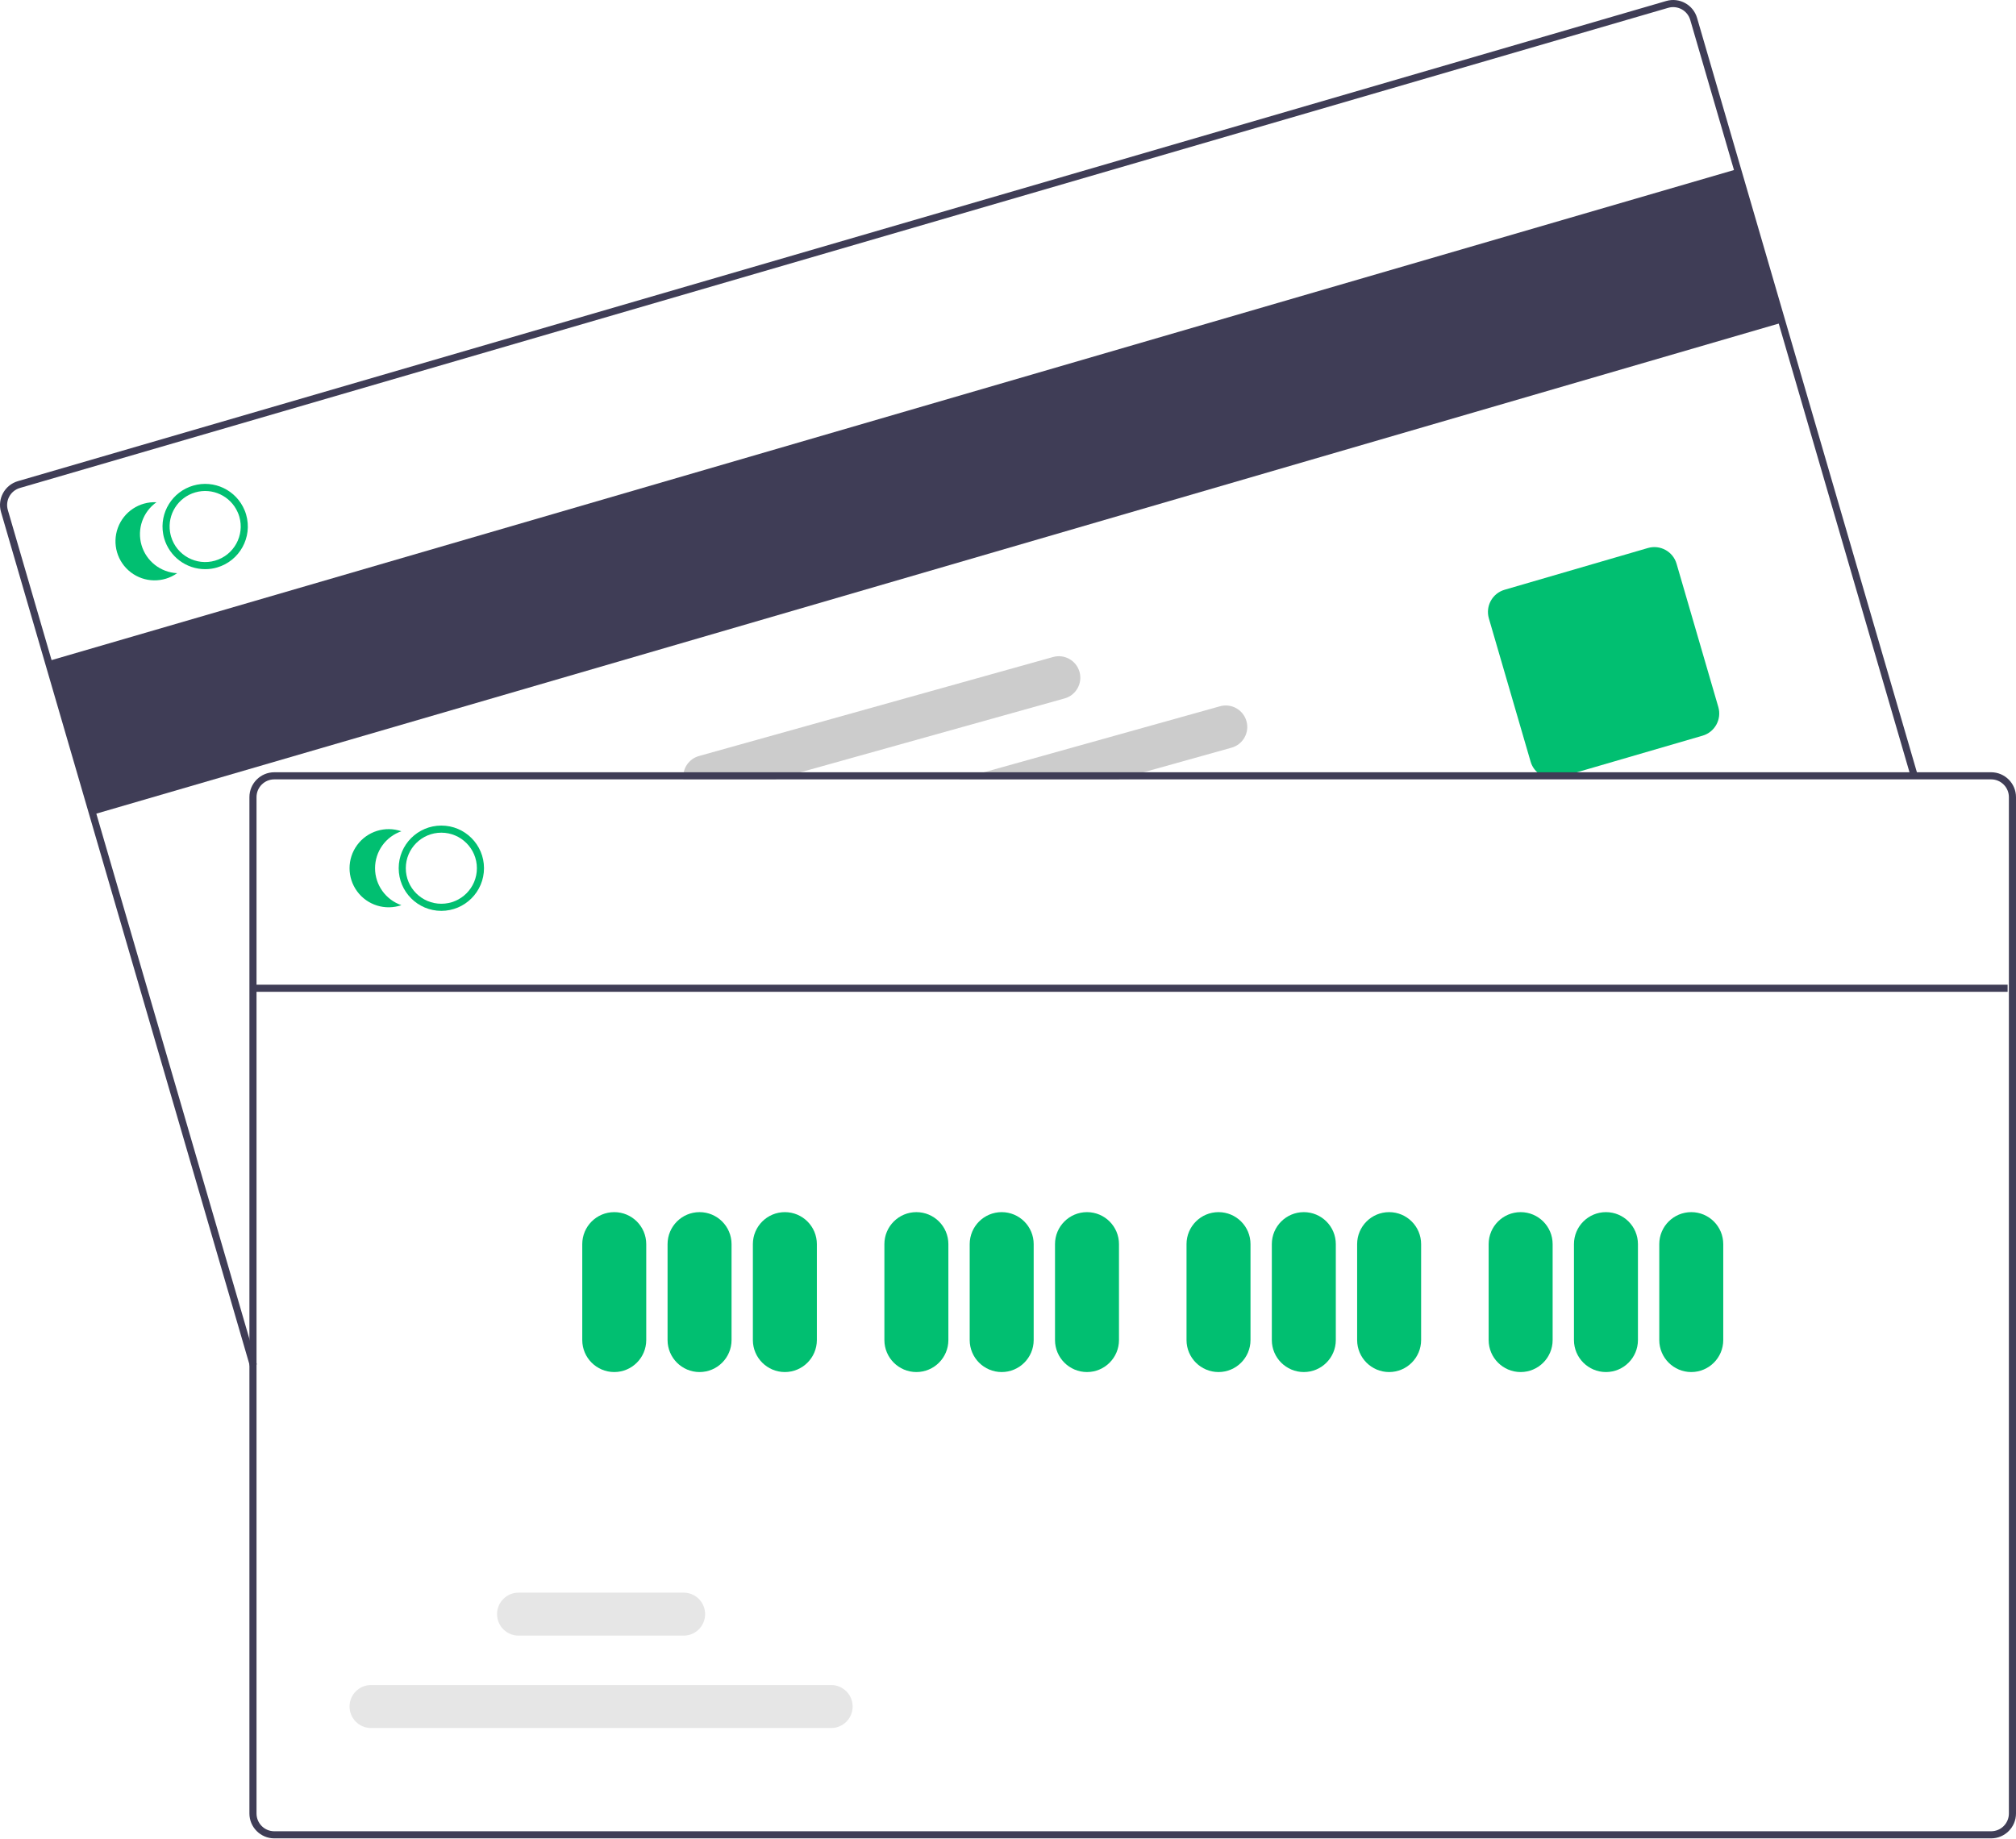
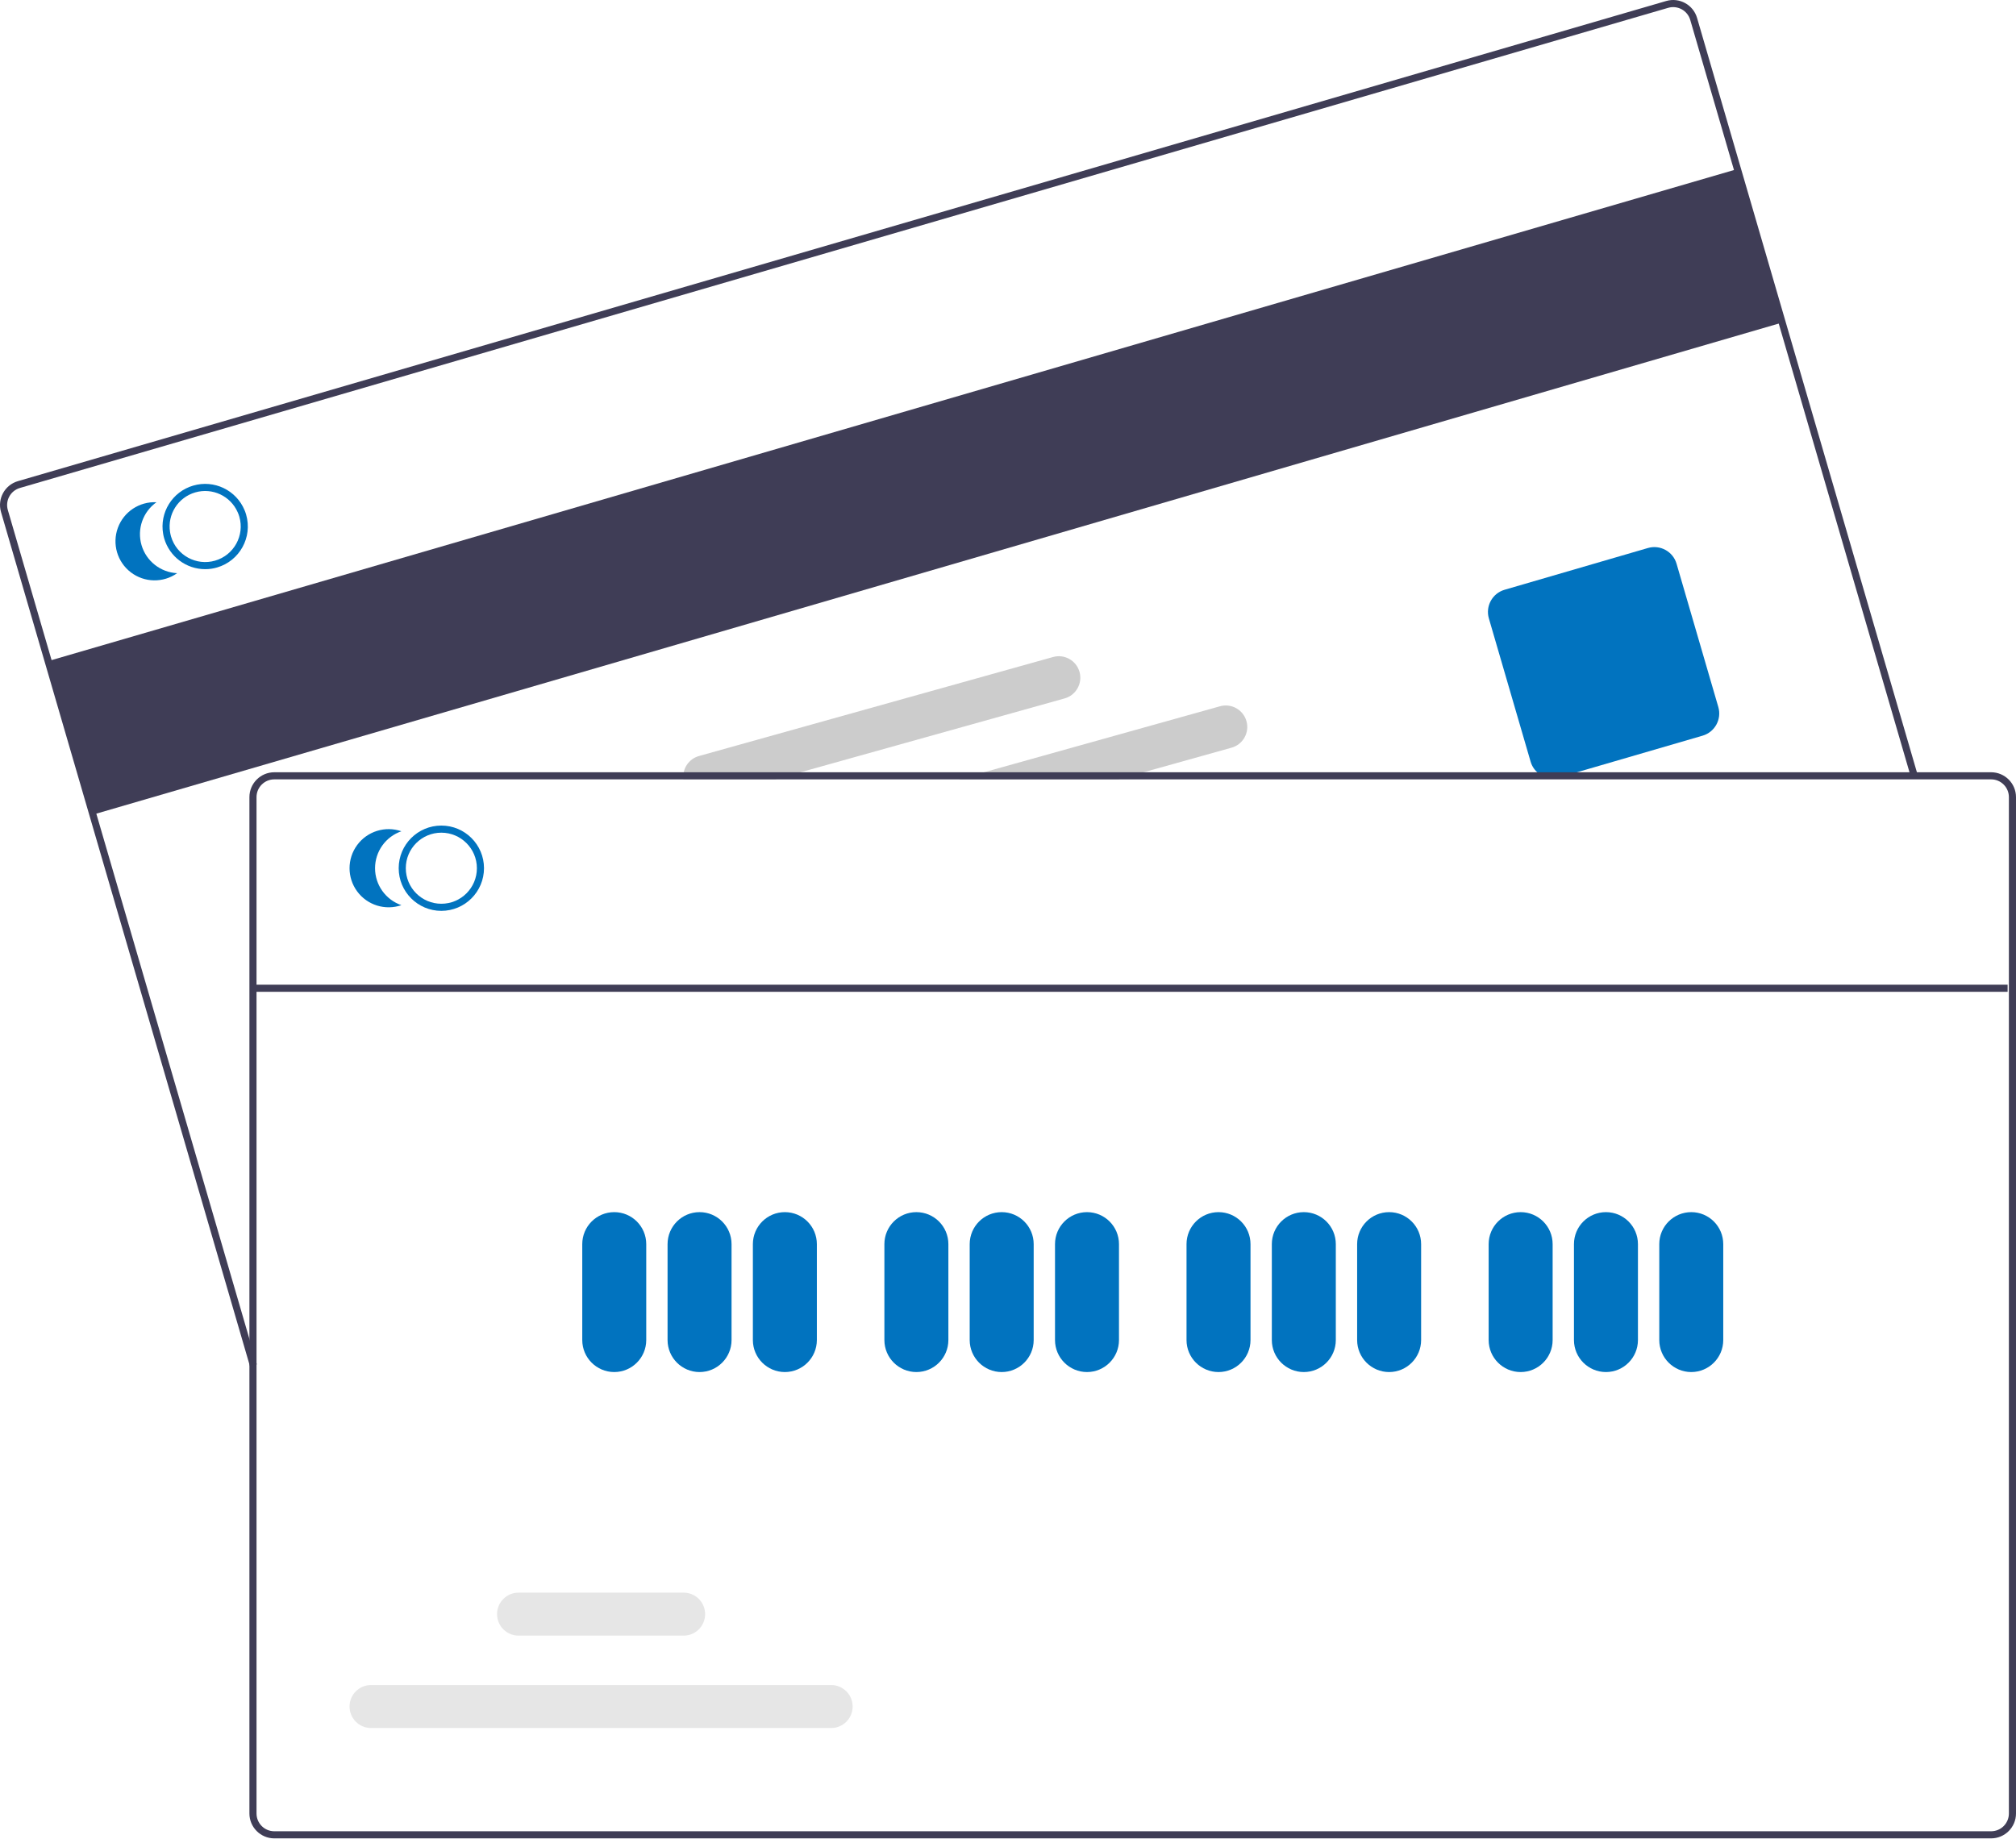
<svg xmlns="http://www.w3.org/2000/svg" id="abd5c76d-7219-42bc-94fd-ab97f702b65a" data-name="Layer 1" width="567.17" height="517.31" viewBox="0 0 567.17 517.31">
  <rect x="326.035" y="307.389" width="495" height="45" transform="translate(-385.4543 -17.88532) rotate(-16.24392)" fill="#3f3d56" />
  <path d="M386.4,575.969,316.354,335.556a7,7,0,0,1,4.763-8.679L784.835,191.769a7.006,7.006,0,0,1,8.679,4.762l62.056,212.989-1.92.56L791.593,197.091a5.009,5.009,0,0,0-6.199-3.402L321.676,328.798a5,5,0,0,0-3.402,6.199l70.047,240.413Z" transform="translate(-316.0711 -191.4881)" fill="#3f3d56" />
-   <path d="M752.933,410.51a6.512,6.512,0,0,1-6.243-4.683l-11.749-40.323a6.507,6.507,0,0,1,4.422-8.059l40.323-11.749a6.507,6.507,0,0,1,8.059,4.423L799.494,390.443a6.507,6.507,0,0,1-4.422,8.059l-40.323,11.749A6.479,6.479,0,0,1,752.933,410.51Z" transform="translate(-316.0711 -191.4881)" fill="#01bf71" />
-   <path d="M385.318,336.3a11.691,11.691,0,0,0-.43-1.22,12,12,0,0,0-22.91,6.67,11.38,11.38,0,0,0,.29,1.26,12.019,12.019,0,0,0,11.53,8.64,11.749,11.749,0,0,0,3.35-.48A12.013,12.013,0,0,0,385.318,336.3Zm-8.73,12.95a10.013,10.013,0,0,1-12.4-6.8,11.435,11.435,0,0,1-.28-1.26,9.997,9.997,0,0,1,19.04-5.54,8.338,8.338,0,0,1,.45,1.21A10.004,10.004,0,0,1,376.588,349.25Z" transform="translate(-316.0711 -191.4881)" fill="#01bf71" />
-   <path d="M355.885,344.87a11.002,11.002,0,0,1,4.208-12.057,11,11,0,1,0,5.818,19.967A11.002,11.002,0,0,1,355.885,344.87Z" transform="translate(-316.0711 -191.4881)" fill="#01bf71" />
+   <path d="M752.933,410.51a6.512,6.512,0,0,1-6.243-4.683l-11.749-40.323a6.507,6.507,0,0,1,4.422-8.059l40.323-11.749a6.507,6.507,0,0,1,8.059,4.423L799.494,390.443a6.507,6.507,0,0,1-4.422,8.059l-40.323,11.749A6.479,6.479,0,0,1,752.933,410.51Z" transform="translate(-316.0711 -191.4881)" fill="#0173bf" />
+   <path d="M385.318,336.3a11.691,11.691,0,0,0-.43-1.22,12,12,0,0,0-22.91,6.67,11.38,11.38,0,0,0,.29,1.26,12.019,12.019,0,0,0,11.53,8.64,11.749,11.749,0,0,0,3.35-.48A12.013,12.013,0,0,0,385.318,336.3Zm-8.73,12.95a10.013,10.013,0,0,1-12.4-6.8,11.435,11.435,0,0,1-.28-1.26,9.997,9.997,0,0,1,19.04-5.54,8.338,8.338,0,0,1,.45,1.21A10.004,10.004,0,0,1,376.588,349.25Z" transform="translate(-316.0711 -191.4881)" fill="#0173bf" />
+   <path d="M355.885,344.87a11.002,11.002,0,0,1,4.208-12.057,11,11,0,1,0,5.818,19.967A11.002,11.002,0,0,1,355.885,344.87Z" transform="translate(-316.0711 -191.4881)" fill="#0173bf" />
  <path d="M666.747,394.43a6.042,6.042,0,0,0-7.45-4.2L592.907,408.8l-7.15,2h44.9l7.15-2,24.75-6.92A6.049,6.049,0,0,0,666.747,394.43Z" transform="translate(-316.0711 -191.4881)" fill="#ccc" />
  <path d="M619.777,380.56a6.045,6.045,0,0,0-7.45-4.19l-99.62,27.86a6.068,6.068,0,0,0-4.37,6.57h25.79l7.16-2,74.3-20.78A6.055,6.055,0,0,0,619.777,380.56Z" transform="translate(-316.0711 -191.4881)" fill="#ccc" />
  <path d="M876.241,408.798H393.241a7.008,7.008,0,0,0-7,7v286a7.008,7.008,0,0,0,7,7H876.241a7.008,7.008,0,0,0,7-7v-286A7.008,7.008,0,0,0,876.241,408.798Zm5,293a5.002,5.002,0,0,1-5,5H393.241a5.002,5.002,0,0,1-5-5v-286a5.002,5.002,0,0,1,5-5H876.241a5.002,5.002,0,0,1,5,5Z" transform="translate(-316.0711 -191.4881)" fill="#3f3d56" />
-   <path d="M440.237,447.8a12,12,0,1,1,12-12A12.014,12.014,0,0,1,440.237,447.8Zm0-22a10,10,0,1,0,10,10A10.011,10.011,0,0,0,440.237,425.8Z" transform="translate(-316.0711 -191.4881)" fill="#01bf71" />
-   <path d="M421.585,435.8a11.002,11.002,0,0,1,7.413-10.399,11,11,0,1,0,0,20.797A11.002,11.002,0,0,1,421.585,435.8Z" transform="translate(-316.0711 -191.4881)" fill="#01bf71" />
-   <path d="M488.881,577.578a9.01,9.01,0,0,1-9-9v-27a9,9,0,0,1,18,0v27A9.01,9.01,0,0,1,488.881,577.578Z" transform="translate(-316.0711 -191.4881)" fill="#01bf71" />
-   <path d="M512.881,577.578a9.01,9.01,0,0,1-9-9v-27a9,9,0,0,1,18,0v27A9.01,9.01,0,0,1,512.881,577.578Z" transform="translate(-316.0711 -191.4881)" fill="#01bf71" />
-   <path d="M536.881,577.578a9.01,9.01,0,0,1-9-9v-27a9,9,0,0,1,18,0v27A9.01,9.01,0,0,1,536.881,577.578Z" transform="translate(-316.0711 -191.4881)" fill="#01bf71" />
-   <path d="M573.881,577.578a9.01,9.01,0,0,1-9-9v-27a9,9,0,0,1,18,0v27A9.01,9.01,0,0,1,573.881,577.578Z" transform="translate(-316.0711 -191.4881)" fill="#01bf71" />
-   <path d="M597.881,577.578a9.01,9.01,0,0,1-9-9v-27a9,9,0,0,1,18,0v27A9.01,9.01,0,0,1,597.881,577.578Z" transform="translate(-316.0711 -191.4881)" fill="#01bf71" />
-   <path d="M621.881,577.578a9.01,9.01,0,0,1-9-9v-27a9,9,0,0,1,18,0v27A9.01,9.01,0,0,1,621.881,577.578Z" transform="translate(-316.0711 -191.4881)" fill="#01bf71" />
-   <path d="M658.881,577.578a9.01,9.01,0,0,1-9-9v-27a9,9,0,0,1,18,0v27A9.01,9.01,0,0,1,658.881,577.578Z" transform="translate(-316.0711 -191.4881)" fill="#01bf71" />
-   <path d="M682.881,577.578a9.01,9.01,0,0,1-9-9v-27a9,9,0,0,1,18,0v27A9.01,9.01,0,0,1,682.881,577.578Z" transform="translate(-316.0711 -191.4881)" fill="#01bf71" />
-   <path d="M706.881,577.578a9.01,9.01,0,0,1-9-9v-27a9,9,0,0,1,18,0v27A9.01,9.01,0,0,1,706.881,577.578Z" transform="translate(-316.0711 -191.4881)" fill="#01bf71" />
-   <path d="M743.881,577.578a9.01,9.01,0,0,1-9-9v-27a9,9,0,0,1,18,0v27A9.01,9.01,0,0,1,743.881,577.578Z" transform="translate(-316.0711 -191.4881)" fill="#01bf71" />
-   <path d="M767.881,577.578a9.01,9.01,0,0,1-9-9v-27a9,9,0,0,1,18,0v27A9.01,9.01,0,0,1,767.881,577.578Z" transform="translate(-316.0711 -191.4881)" fill="#01bf71" />
-   <path d="M791.881,577.578a9.01,9.01,0,0,1-9-9v-27a9,9,0,0,1,18,0v27A9.01,9.01,0,0,1,791.881,577.578Z" transform="translate(-316.0711 -191.4881)" fill="#01bf71" />
+   <path d="M440.237,447.8a12,12,0,1,1,12-12A12.014,12.014,0,0,1,440.237,447.8Zm0-22a10,10,0,1,0,10,10A10.011,10.011,0,0,0,440.237,425.8Z" transform="translate(-316.0711 -191.4881)" fill="#0173bf" />
+   <path d="M421.585,435.8a11.002,11.002,0,0,1,7.413-10.399,11,11,0,1,0,0,20.797A11.002,11.002,0,0,1,421.585,435.8Z" transform="translate(-316.0711 -191.4881)" fill="#0173bf" />
+   <path d="M488.881,577.578a9.01,9.01,0,0,1-9-9v-27a9,9,0,0,1,18,0v27A9.01,9.01,0,0,1,488.881,577.578Z" transform="translate(-316.0711 -191.4881)" fill="#0173bf" />
+   <path d="M512.881,577.578a9.01,9.01,0,0,1-9-9v-27a9,9,0,0,1,18,0v27A9.01,9.01,0,0,1,512.881,577.578Z" transform="translate(-316.0711 -191.4881)" fill="#0173bf" />
+   <path d="M536.881,577.578a9.01,9.01,0,0,1-9-9v-27a9,9,0,0,1,18,0v27A9.01,9.01,0,0,1,536.881,577.578Z" transform="translate(-316.0711 -191.4881)" fill="#0173bf" />
+   <path d="M573.881,577.578a9.01,9.01,0,0,1-9-9v-27a9,9,0,0,1,18,0v27A9.01,9.01,0,0,1,573.881,577.578Z" transform="translate(-316.0711 -191.4881)" fill="#0173bf" />
+   <path d="M597.881,577.578a9.01,9.01,0,0,1-9-9v-27a9,9,0,0,1,18,0v27A9.01,9.01,0,0,1,597.881,577.578Z" transform="translate(-316.0711 -191.4881)" fill="#0173bf" />
+   <path d="M621.881,577.578a9.01,9.01,0,0,1-9-9v-27a9,9,0,0,1,18,0v27A9.01,9.01,0,0,1,621.881,577.578Z" transform="translate(-316.0711 -191.4881)" fill="#0173bf" />
+   <path d="M658.881,577.578a9.01,9.01,0,0,1-9-9v-27a9,9,0,0,1,18,0v27A9.01,9.01,0,0,1,658.881,577.578Z" transform="translate(-316.0711 -191.4881)" fill="#0173bf" />
+   <path d="M682.881,577.578a9.01,9.01,0,0,1-9-9v-27a9,9,0,0,1,18,0v27A9.01,9.01,0,0,1,682.881,577.578Z" transform="translate(-316.0711 -191.4881)" fill="#0173bf" />
+   <path d="M706.881,577.578a9.01,9.01,0,0,1-9-9v-27a9,9,0,0,1,18,0v27A9.01,9.01,0,0,1,706.881,577.578Z" transform="translate(-316.0711 -191.4881)" fill="#0173bf" />
+   <path d="M743.881,577.578a9.01,9.01,0,0,1-9-9v-27a9,9,0,0,1,18,0v27A9.01,9.01,0,0,1,743.881,577.578Z" transform="translate(-316.0711 -191.4881)" fill="#0173bf" />
+   <path d="M767.881,577.578a9.01,9.01,0,0,1-9-9v-27a9,9,0,0,1,18,0v27A9.01,9.01,0,0,1,767.881,577.578Z" transform="translate(-316.0711 -191.4881)" fill="#0173bf" />
+   <path d="M791.881,577.578a9.01,9.01,0,0,1-9-9v-27a9,9,0,0,1,18,0v27A9.01,9.01,0,0,1,791.881,577.578Z" transform="translate(-316.0711 -191.4881)" fill="#0173bf" />
  <path d="M549.899,677.745H420.459a6.047,6.047,0,1,1,0-12.095H549.899a6.047,6.047,0,1,1,0,12.095Z" transform="translate(-316.0711 -191.4881)" fill="#e6e6e6" />
  <path d="M508.399,651.745H461.959a6.047,6.047,0,1,1,0-12.095h46.44a6.047,6.047,0,1,1,0,12.095Z" transform="translate(-316.0711 -191.4881)" fill="#e6e6e6" />
  <rect x="71.81" y="277.09" width="493" height="2" fill="#3f3d56" />
</svg>
